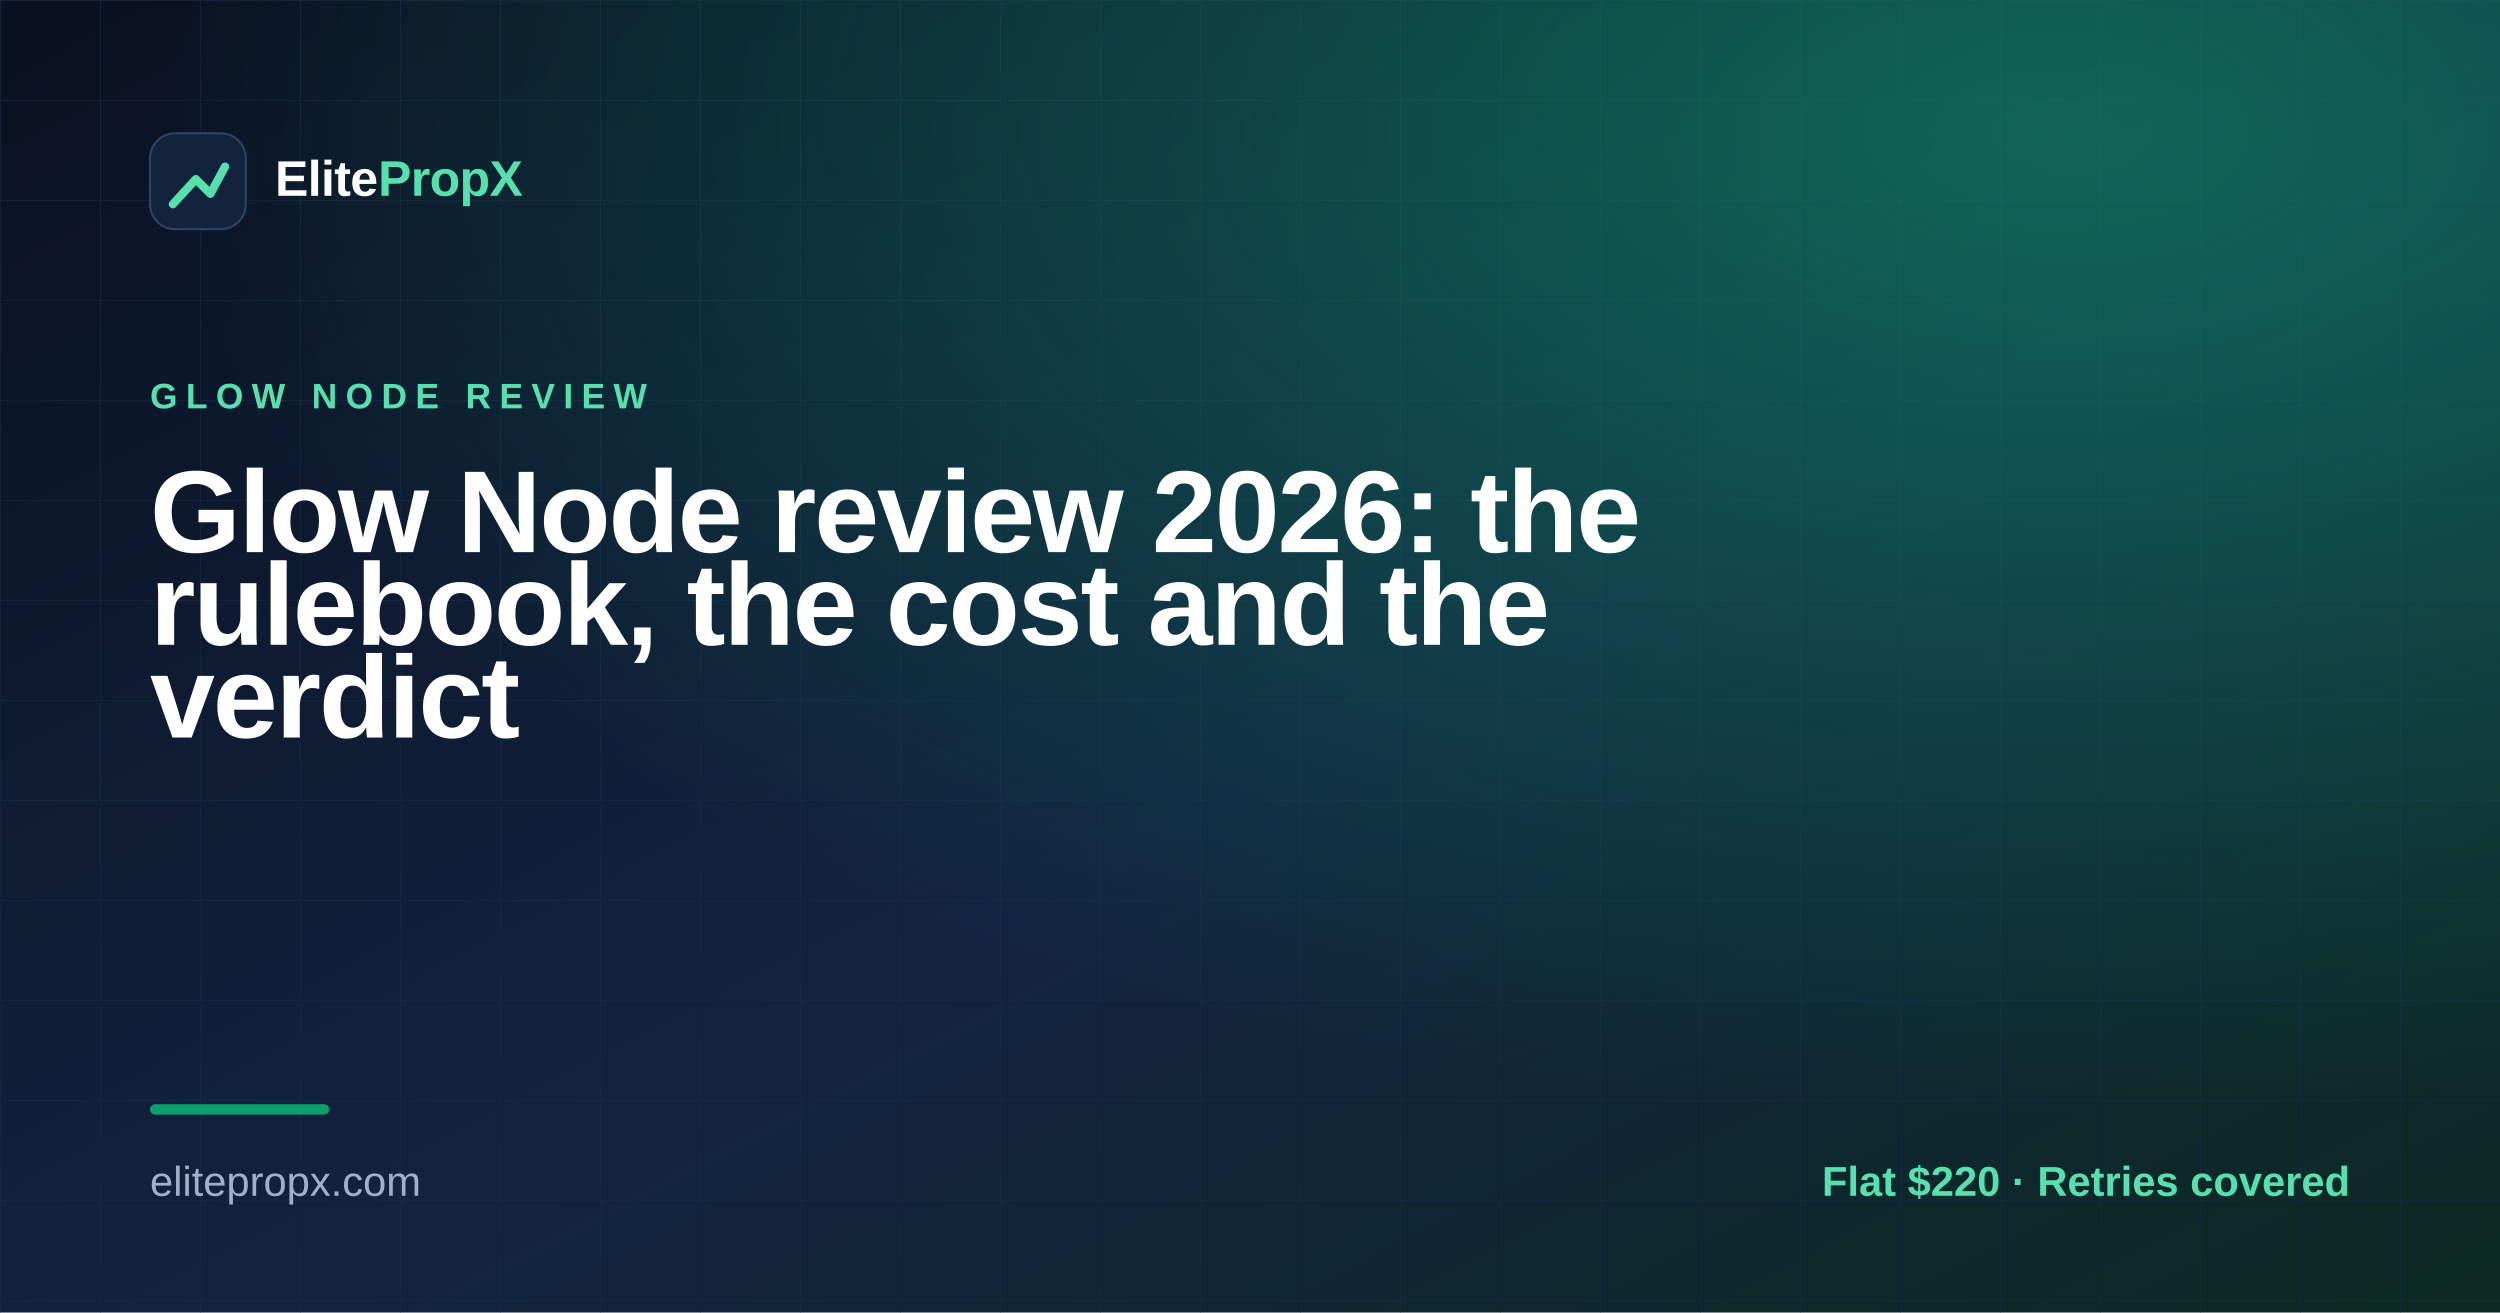
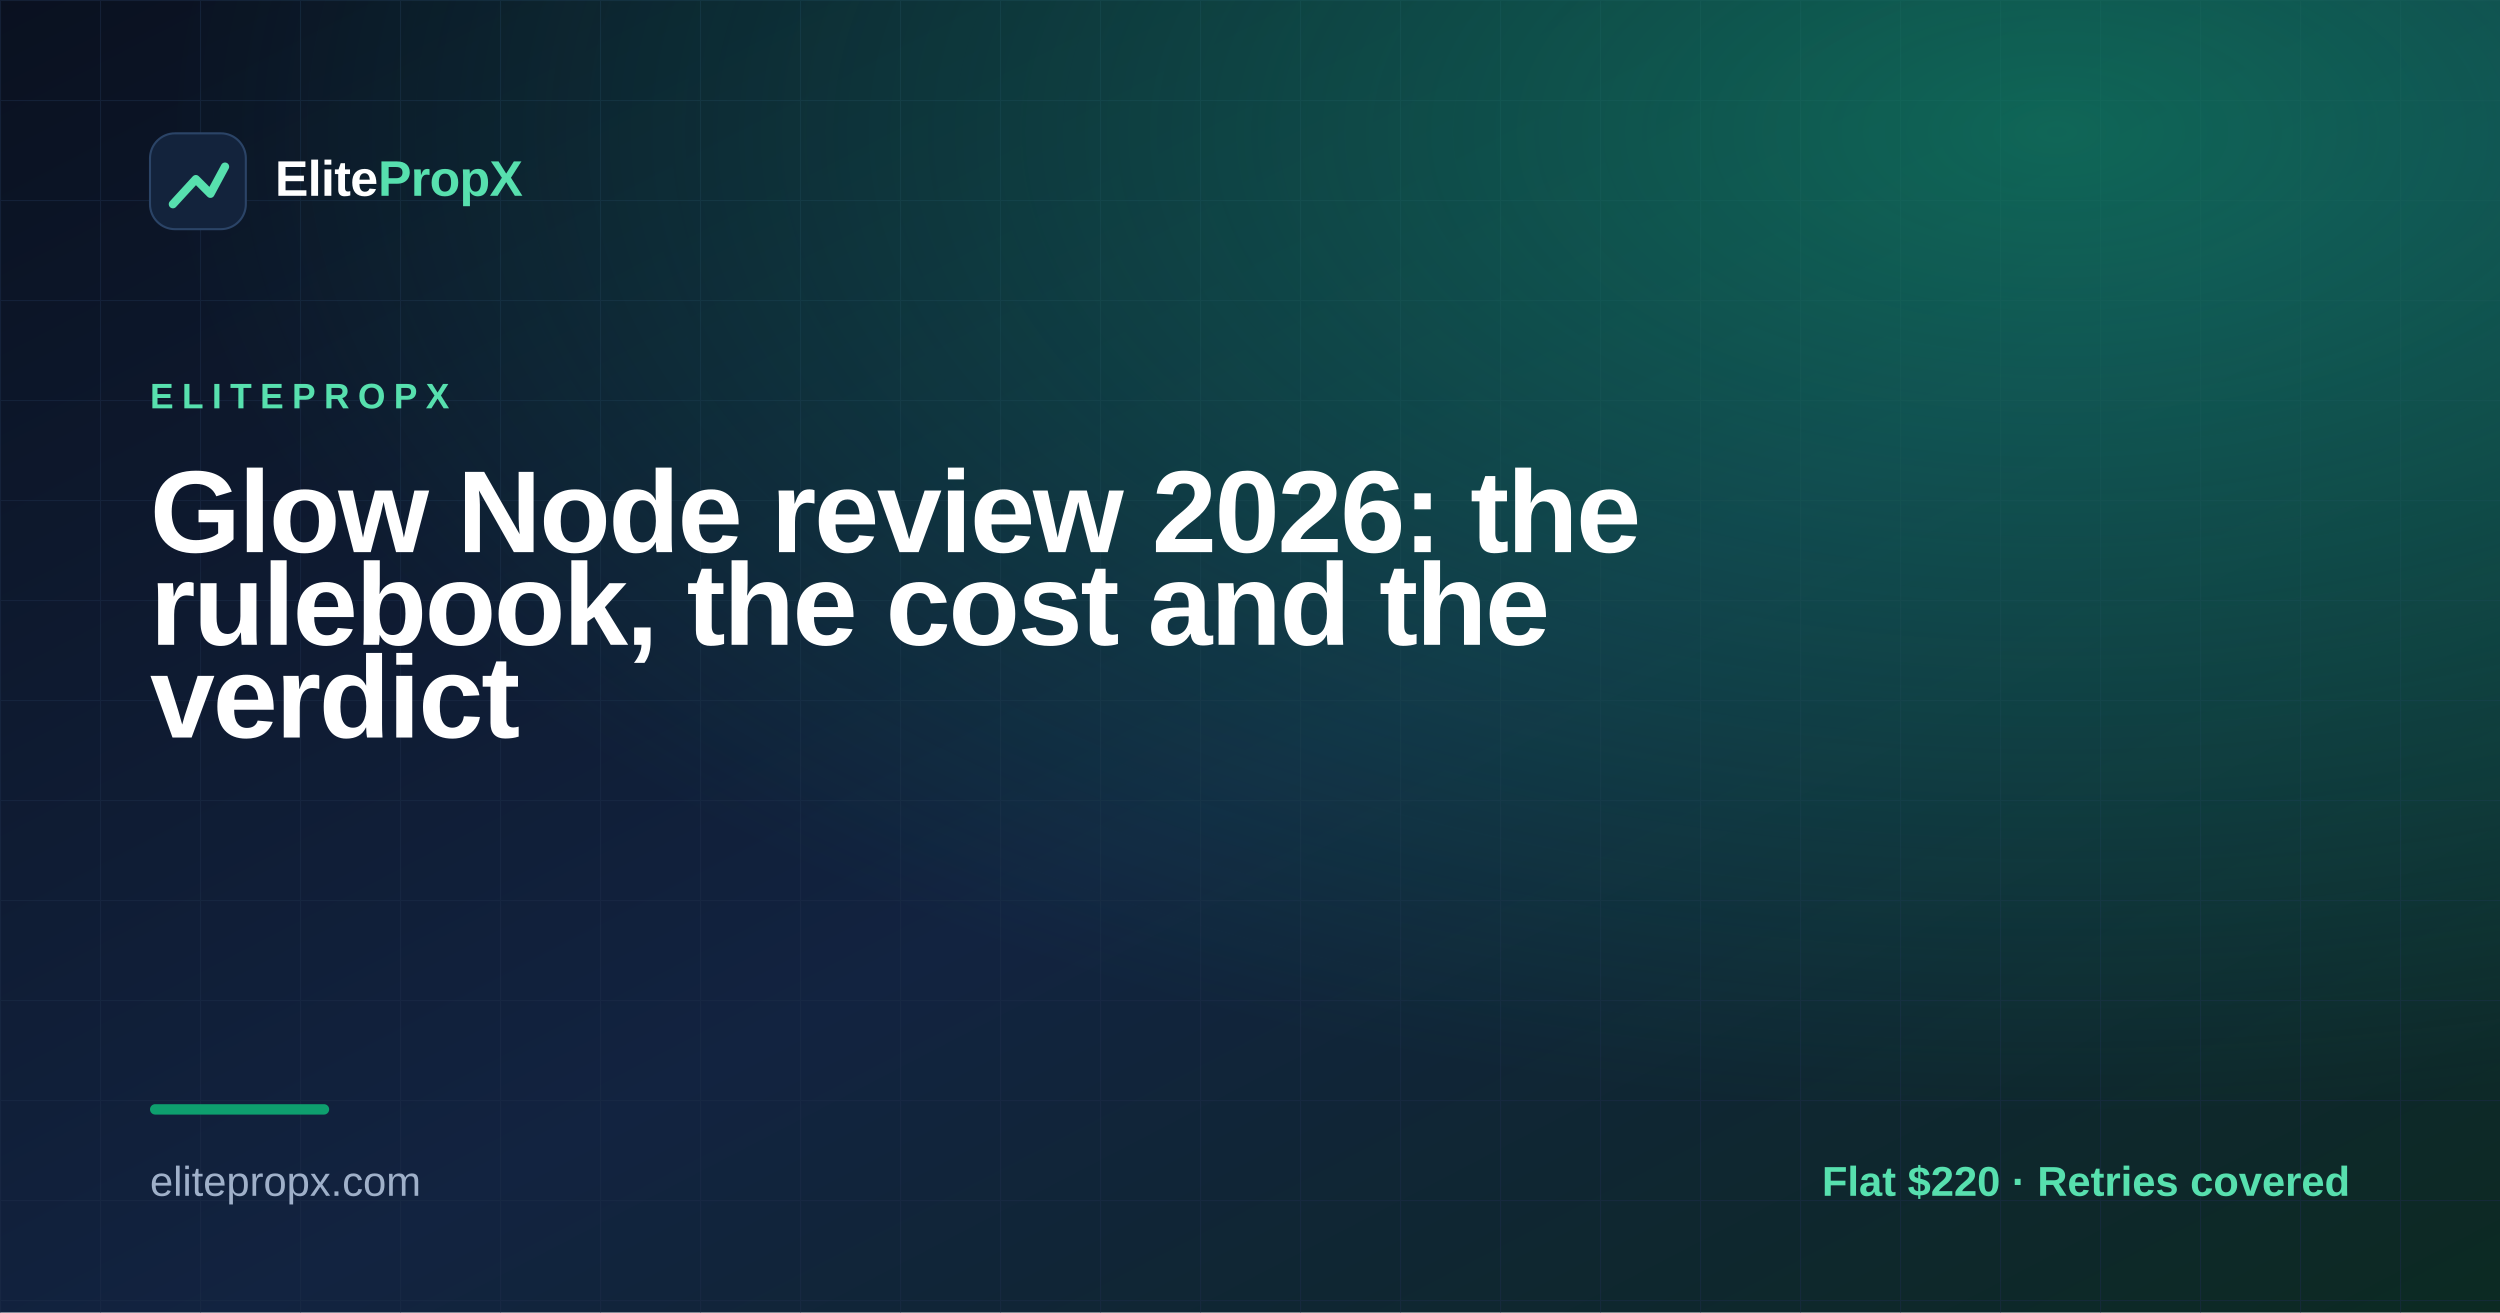
<svg xmlns="http://www.w3.org/2000/svg" width="1200" height="630" viewBox="0 0 1200 630" role="img" aria-label="Glow Node review 2026: the rulebook, the cost and the verdict" font-family="Arial, Helvetica, 'Segoe UI', sans-serif">
  <defs>
    <linearGradient id="bg" x1="0" y1="0" x2="1" y2="1">
      <stop offset="0" stop-color="#0a1120" />
      <stop offset="0.55" stop-color="#122340" />
      <stop offset="1" stop-color="#0c2a22" />
    </linearGradient>
    <radialGradient id="glow" cx="0.82" cy="0.1" r="0.75">
      <stop offset="0" stop-color="#0e9f6e" stop-opacity="0.55" />
      <stop offset="1" stop-color="#0e9f6e" stop-opacity="0" />
    </radialGradient>
    <pattern id="ogg" width="48" height="48" patternUnits="userSpaceOnUse">
      <path d="M 48 0 L 0 0 0 48" fill="none" stroke="#1b2c47" stroke-width="1" />
    </pattern>
  </defs>
  <rect width="1200" height="630" fill="url(#bg)" />
  <rect width="1200" height="630" fill="url(#ogg)" opacity="0.55" />
  <rect width="1200" height="630" fill="url(#glow)" />
  <g transform="translate(72,64)">
    <rect width="46" height="46" rx="12" fill="#13233c" stroke="#2b4467" />
    <path d="M11 34 L22 22 L29 29 L36 16" fill="none" stroke="#57e0ae" stroke-width="4" stroke-linecap="round" stroke-linejoin="round" />
  </g>
  <text x="132" y="94" font-family="Arial, Helvetica, 'Segoe UI', sans-serif" font-size="24" font-weight="800" fill="#ffffff" letter-spacing="-0.3">Elite<tspan fill="#57e0ae">PropX</tspan>
  </text>
-   <text x="72" y="196" font-family="Arial, Helvetica, 'Segoe UI', sans-serif" font-size="17" font-weight="800" fill="#57e0ae" letter-spacing="4">GLOW NODE REVIEW</text>
+   <text x="72" y="196" font-family="Arial, Helvetica, 'Segoe UI', sans-serif" font-size="17" font-weight="800" fill="#57e0ae" letter-spacing="4">ELITEPROPX</text>
  <text x="72" y="265.04" font-family="Arial, Helvetica, 'Segoe UI', sans-serif" font-size="56" font-weight="800" fill="#ffffff" letter-spacing="-1">Glow Node review 2026: the</text>
  <text x="72" y="309.52" font-family="Arial, Helvetica, 'Segoe UI', sans-serif" font-size="56" font-weight="800" fill="#ffffff" letter-spacing="-1">rulebook, the cost and the</text>
  <text x="72" y="354" font-family="Arial, Helvetica, 'Segoe UI', sans-serif" font-size="56" font-weight="800" fill="#ffffff" letter-spacing="-1">verdict</text>
  <rect x="72" y="530" width="86" height="5" rx="2.5" fill="#0e9f6e" />
  <text x="72" y="574" font-family="Arial, Helvetica, 'Segoe UI', sans-serif" font-size="20" fill="#9fb0c9">elitepropx.com</text>
  <text x="1128" y="574" font-family="Arial, Helvetica, 'Segoe UI', sans-serif" font-size="20" font-weight="700" fill="#57e0ae" text-anchor="end">Flat $220 · Retries covered</text>
</svg>
